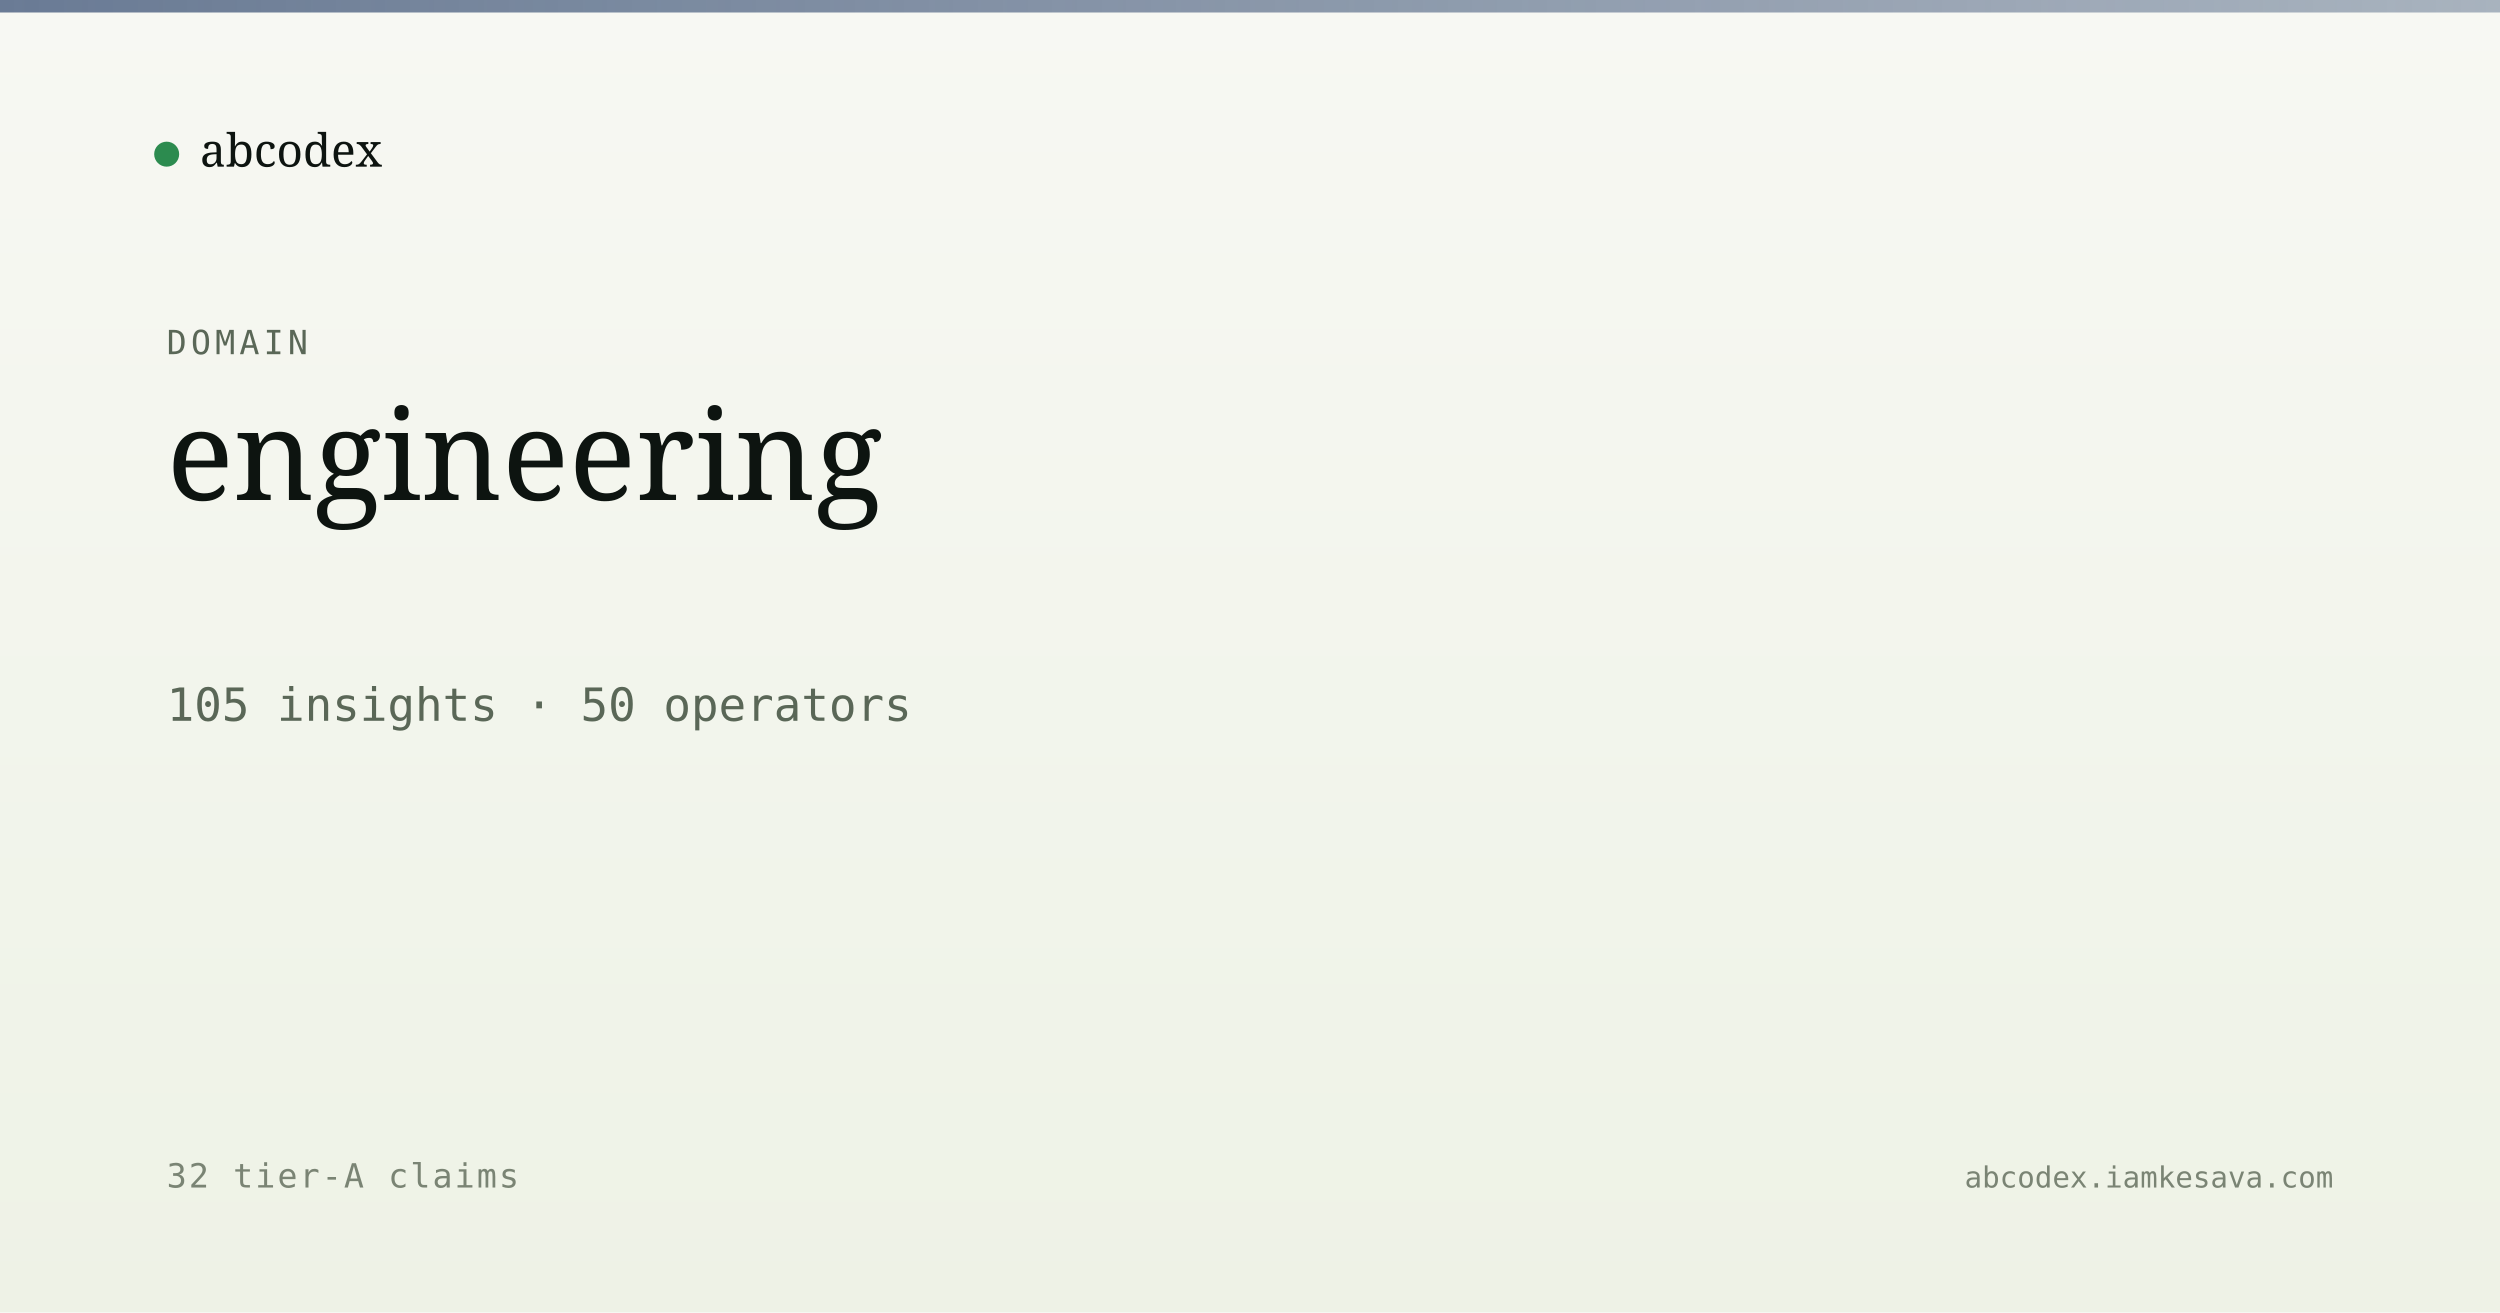
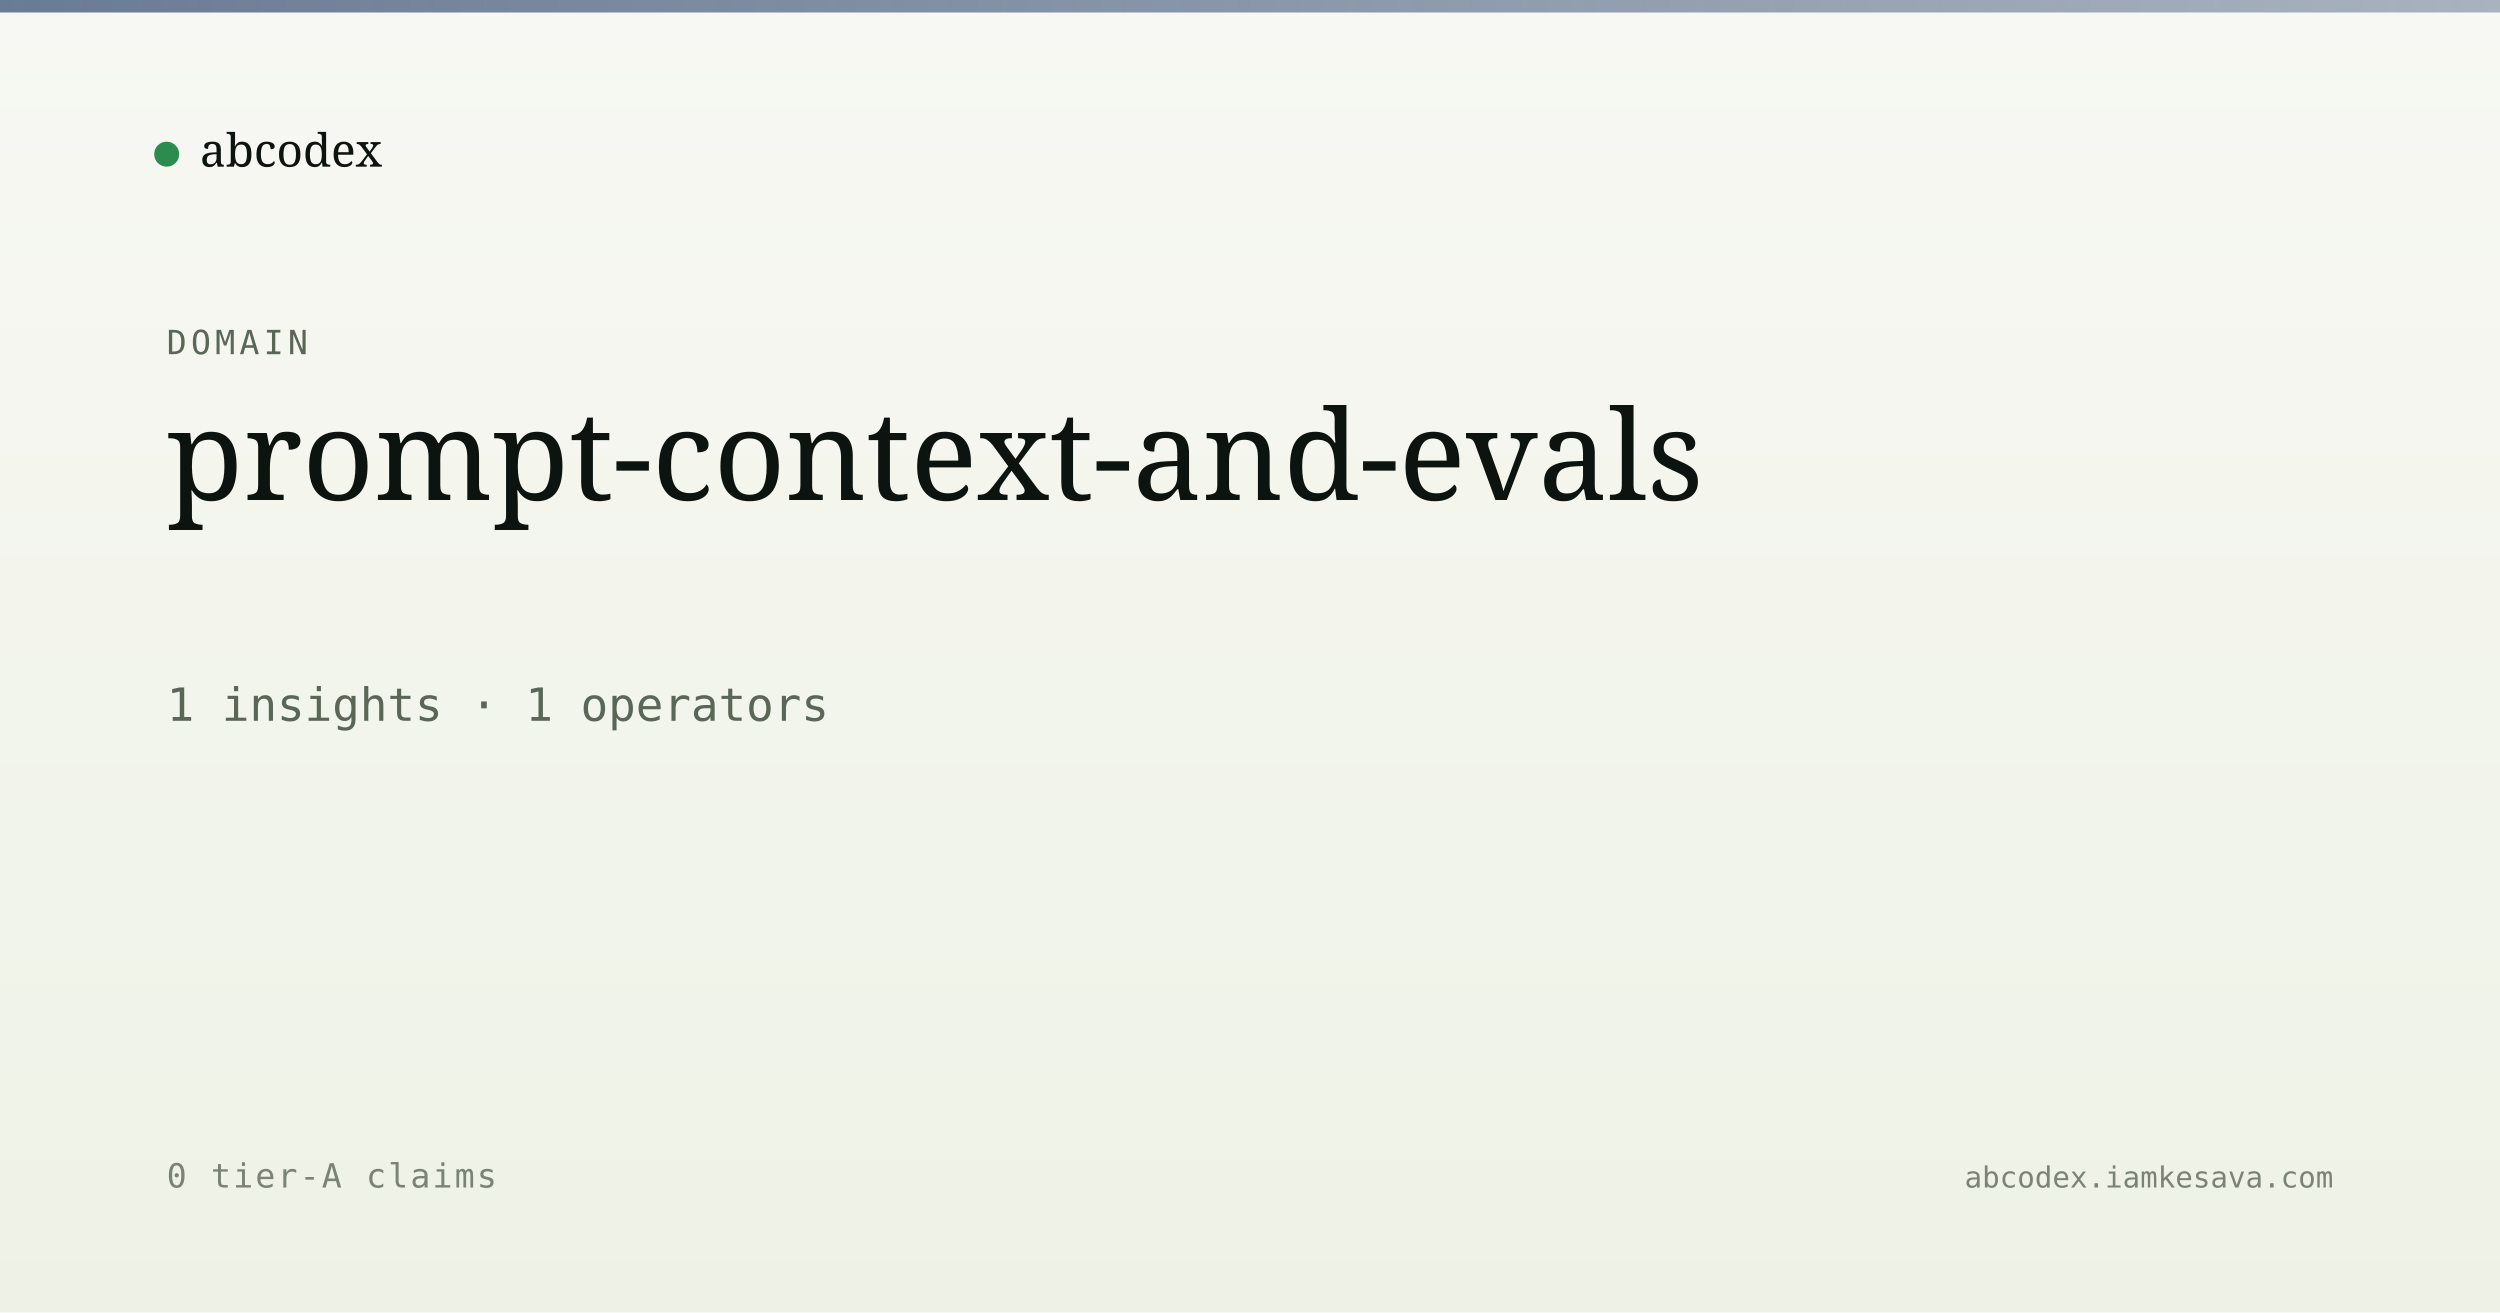
<svg xmlns="http://www.w3.org/2000/svg" viewBox="0 0 1200 630" width="1200" height="630">
  <defs>
    <linearGradient id="bg" x1="0" y1="0" x2="0" y2="1">
      <stop offset="0" stop-color="#f7f8f3" />
      <stop offset="1" stop-color="#eef2e6" />
    </linearGradient>
    <linearGradient id="band" x1="0" y1="0" x2="1" y2="0">
      <stop offset="0" stop-color="#5a6d8a" stop-opacity="0.9" />
      <stop offset="1" stop-color="#5a6d8a" stop-opacity="0.5" />
    </linearGradient>
  </defs>
  <rect width="1200" height="630" fill="url(#bg)" />
  <rect x="0" y="0" width="1200" height="6" fill="url(#band)" />
  <g transform="translate(80, 60)">
    <circle cx="0" cy="14" r="6" fill="#2c8b4f" />
    <text x="16" y="20" font-family="Newsreader, serif" font-size="22" fill="#0d1410">abcodex</text>
  </g>
  <text x="80" y="170" font-family="JetBrains Mono, monospace" font-size="16" fill="#5a6757" letter-spacing="2">DOMAIN</text>
-   <text x="80" y="240" font-family="Newsreader, serif" font-size="60" font-weight="500" fill="#0d1410">engineering</text>
-   <text x="80" y="346" font-family="JetBrains Mono, monospace" font-size="22" fill="#5a6757">105 insights · 50 operators</text>
-   <text x="80" y="570" font-family="JetBrains Mono, monospace" font-size="16" fill="#7a8474" letter-spacing="1">32 tier-A claims</text>
+   <text x="80" y="240" font-family="Newsreader, serif" font-size="60" font-weight="500" fill="#0d1410">prompt-context-and-evals</text>
+   <text x="80" y="346" font-family="JetBrains Mono, monospace" font-size="22" fill="#5a6757">1 insights · 1 operators</text>
+   <text x="80" y="570" font-family="JetBrains Mono, monospace" font-size="16" fill="#7a8474" letter-spacing="1">0 tier-A claims</text>
  <text x="1120" y="570" text-anchor="end" font-family="JetBrains Mono, monospace" font-size="14" fill="#7a8474">abcodex.iamkesava.com</text>
</svg>
